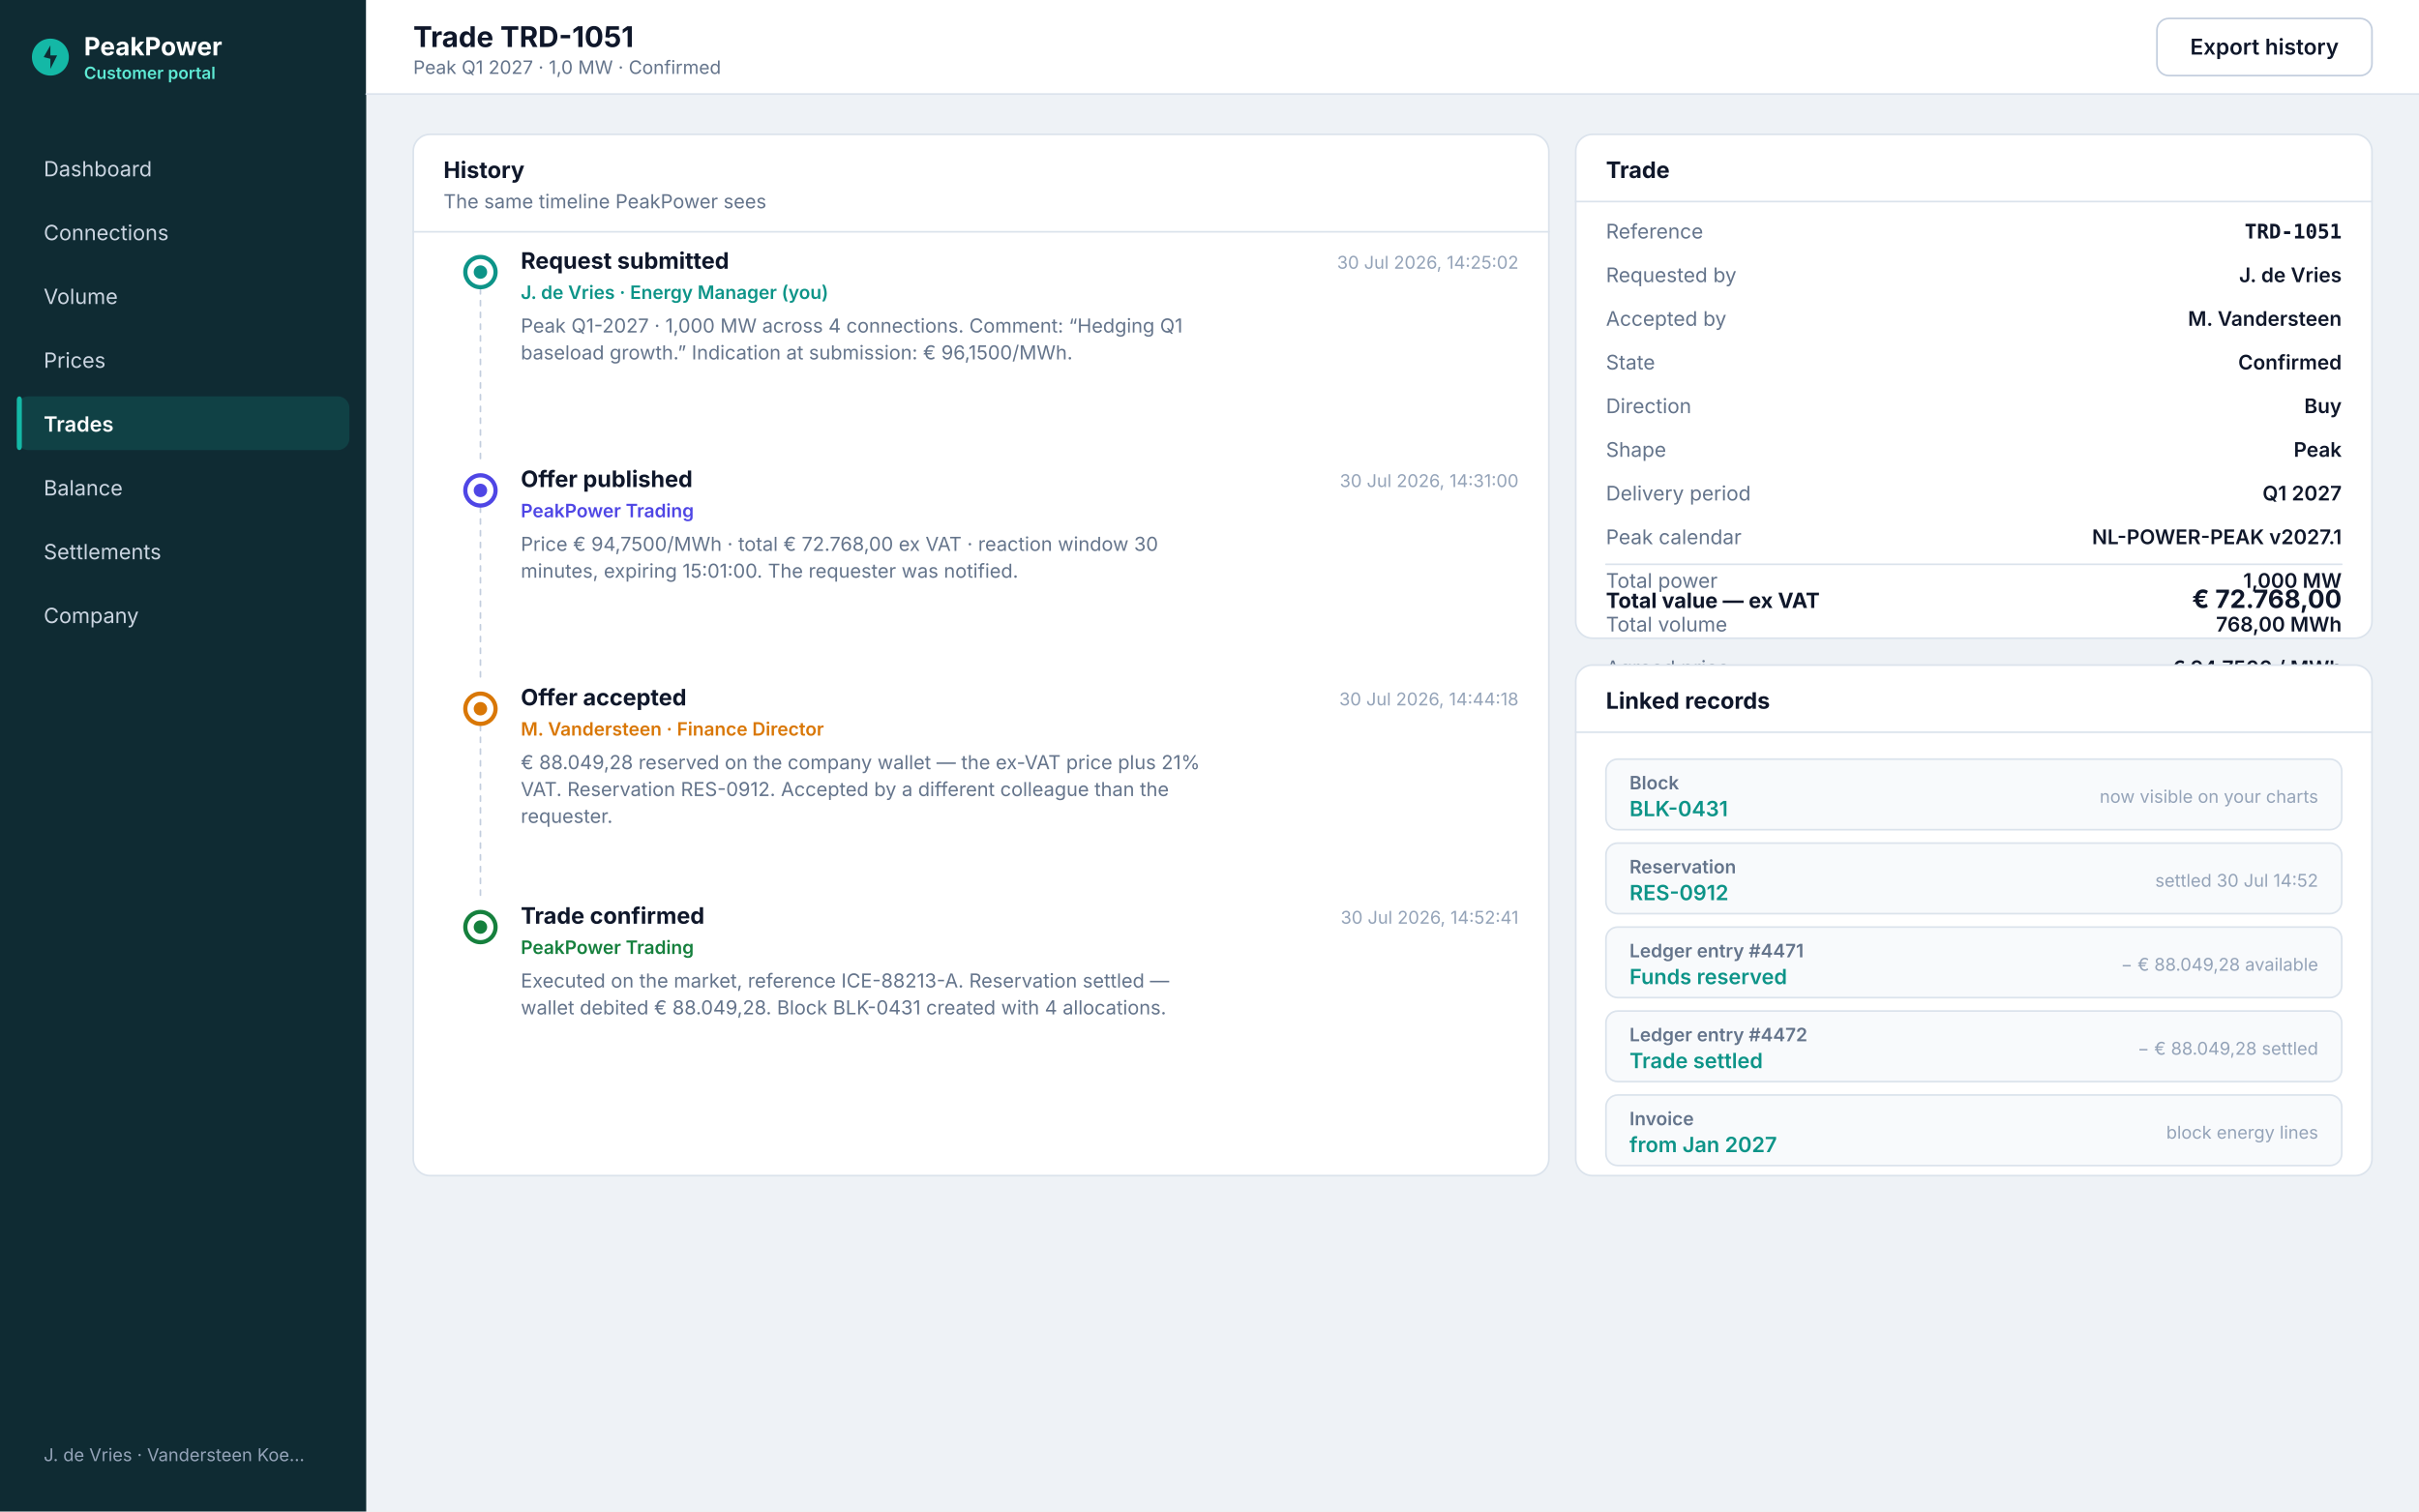
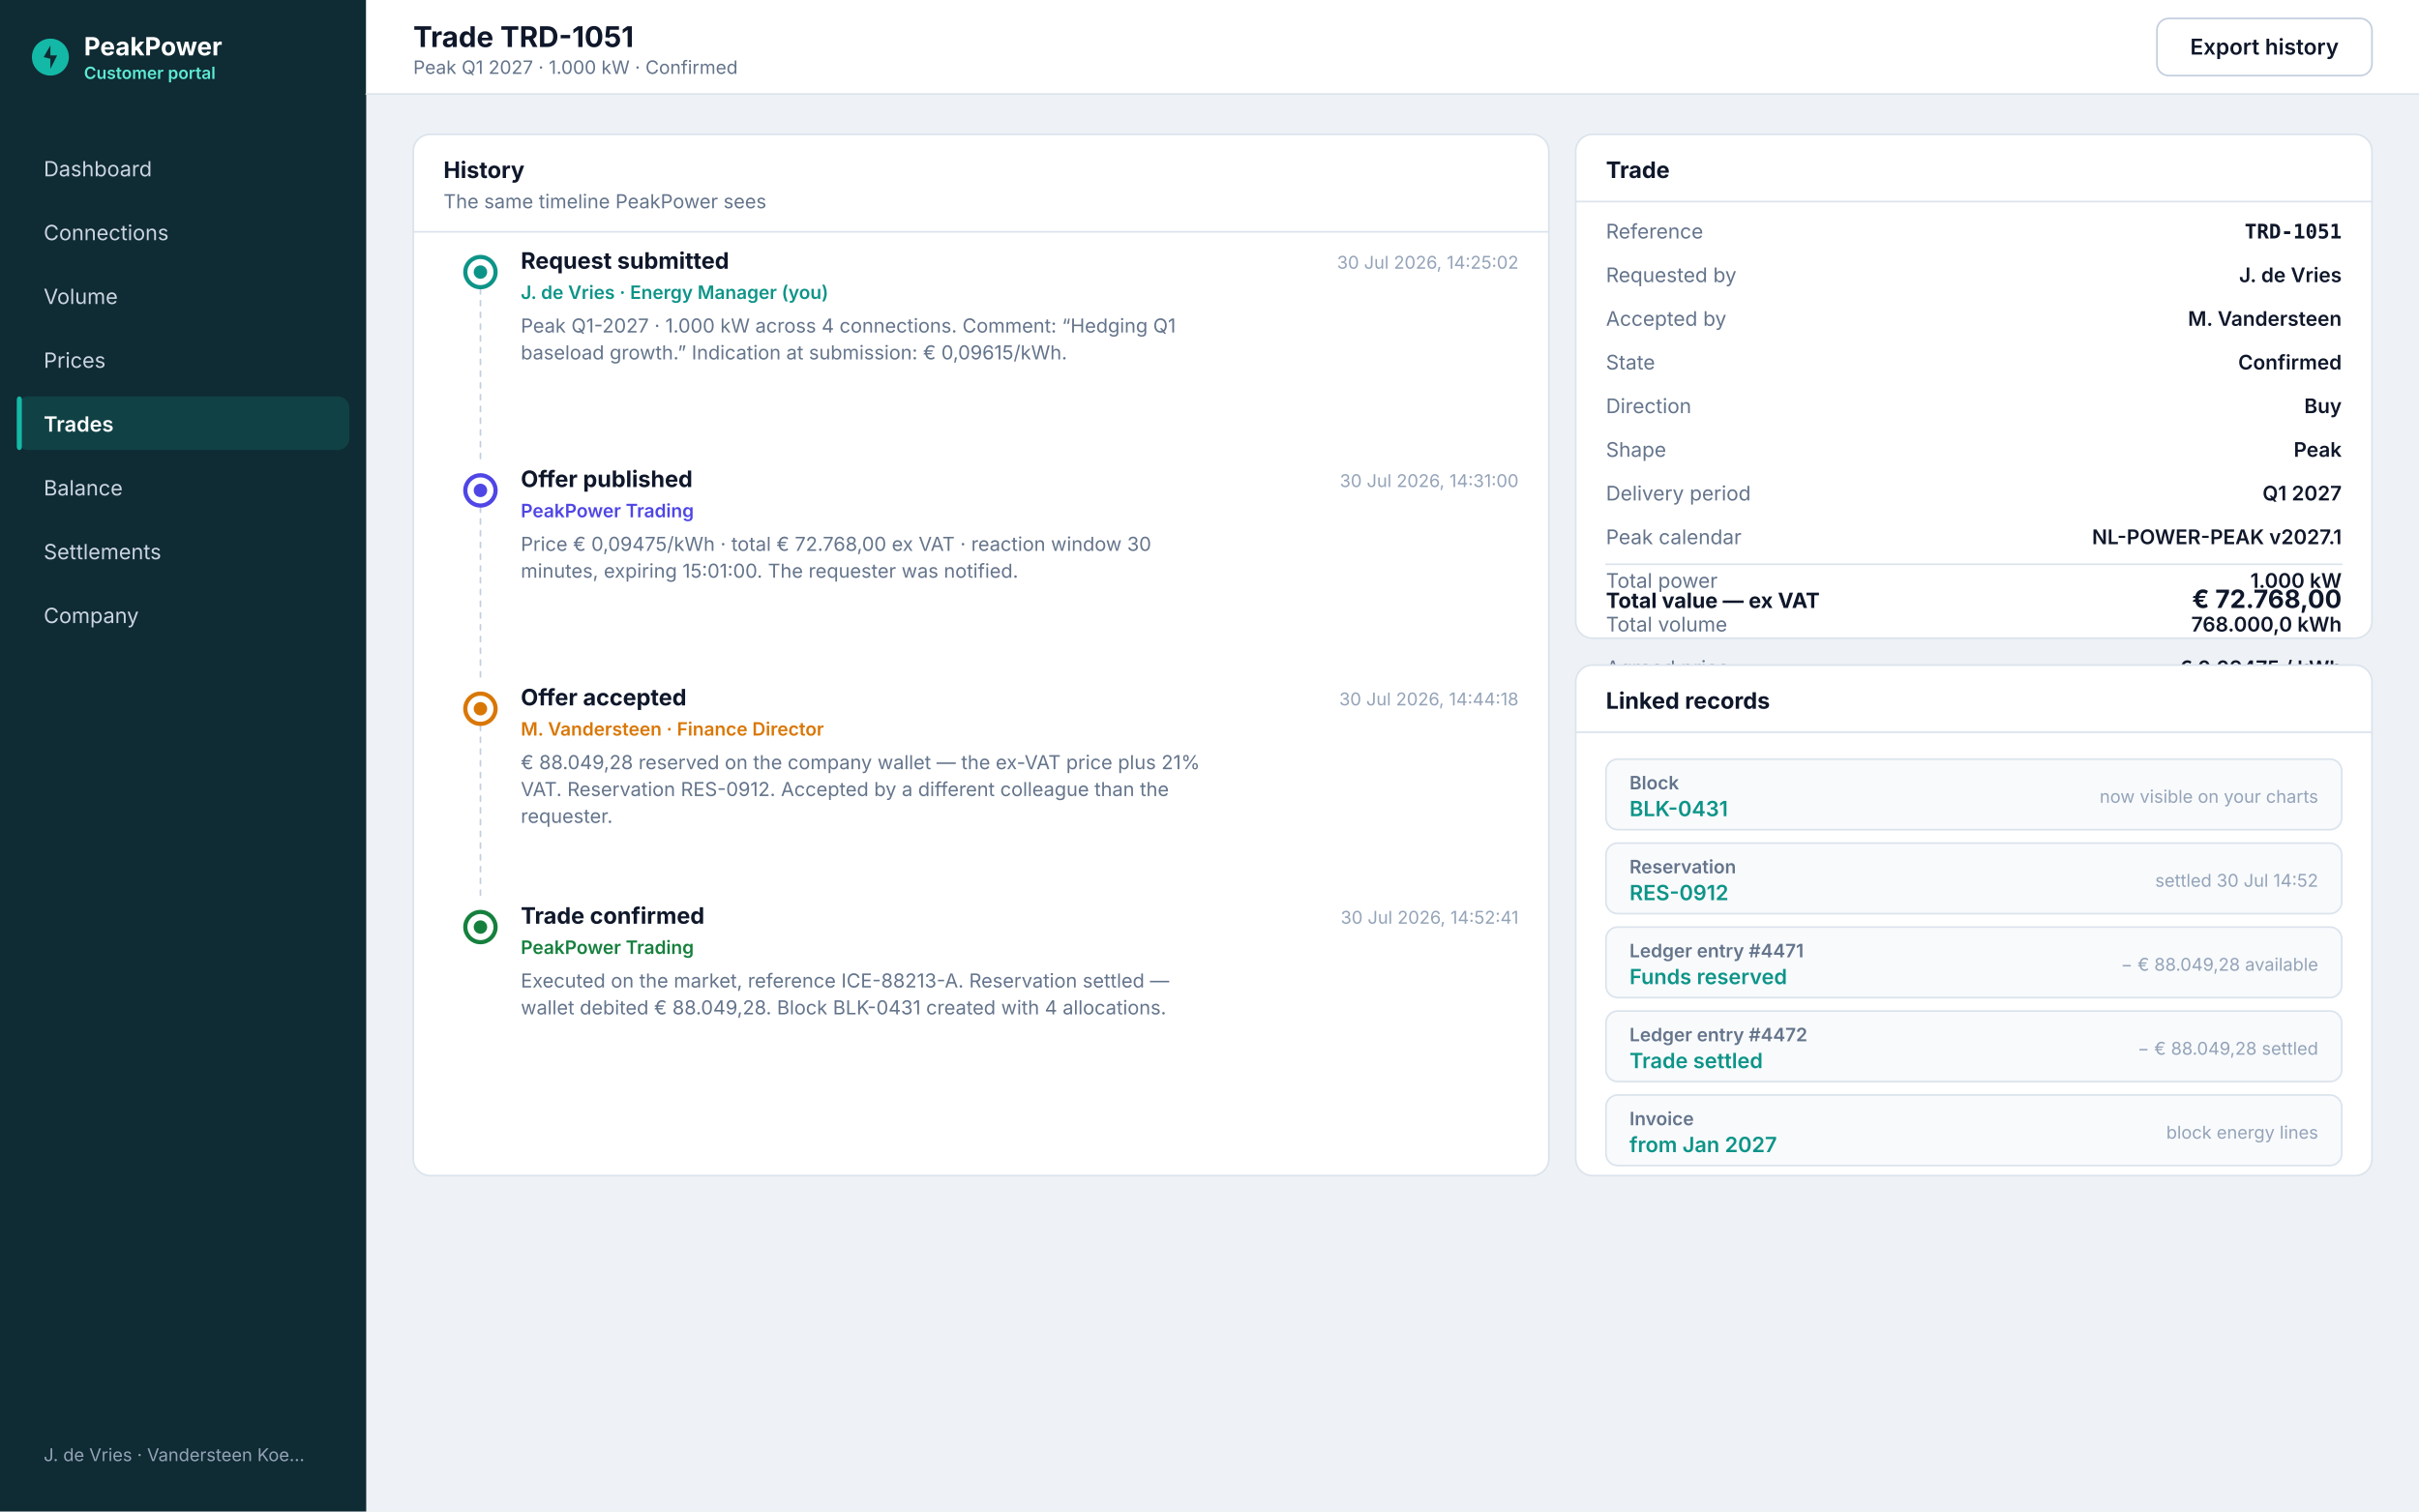
<svg xmlns="http://www.w3.org/2000/svg" viewBox="0 0 1440 900" width="1440" height="900" role="img" aria-label="Customer portal — trade history and audit timeline">
  <rect x="0" y="0" width="1440" height="900" rx="0" fill="#eef2f6" stroke="none" />
  <rect x="0" y="0" width="218" height="900" rx="0" fill="#0f2b33" stroke="none" />
  <g>
    <circle cx="30" cy="34" r="11" fill="#14b8a6" stroke="none" stroke-width="1" />
    <path d="M 26 34 L 30 27 L 30 33 L 34 33 L 30 41 L 30 35 Z" fill="#0f2b33" stroke="none" stroke-width="2" stroke-linejoin="round" stroke-linecap="round" />
  </g>
  <text x="50" y="33" font-family="Inter, 'Segoe UI', -apple-system, BlinkMacSystemFont, 'Helvetica Neue', Arial, sans-serif" font-size="15" fill="#ffffff" font-weight="700" text-anchor="start">PeakPower</text>
  <text x="50" y="47" font-family="Inter, 'Segoe UI', -apple-system, BlinkMacSystemFont, 'Helvetica Neue', Arial, sans-serif" font-size="10" fill="#5eead4" font-weight="600" text-anchor="start">Customer portal</text>
  <text x="26" y="105" font-family="Inter, 'Segoe UI', -apple-system, BlinkMacSystemFont, 'Helvetica Neue', Arial, sans-serif" font-size="12.5" fill="#cbd5e1" font-weight="400" text-anchor="start">Dashboard</text>
  <text x="26" y="143" font-family="Inter, 'Segoe UI', -apple-system, BlinkMacSystemFont, 'Helvetica Neue', Arial, sans-serif" font-size="12.5" fill="#cbd5e1" font-weight="400" text-anchor="start">Connections</text>
  <text x="26" y="181" font-family="Inter, 'Segoe UI', -apple-system, BlinkMacSystemFont, 'Helvetica Neue', Arial, sans-serif" font-size="12.5" fill="#cbd5e1" font-weight="400" text-anchor="start">Volume</text>
  <text x="26" y="219" font-family="Inter, 'Segoe UI', -apple-system, BlinkMacSystemFont, 'Helvetica Neue', Arial, sans-serif" font-size="12.5" fill="#cbd5e1" font-weight="400" text-anchor="start">Prices</text>
  <rect x="10" y="236" width="198" height="32" rx="7" fill="rgba(20,184,166,0.16)" stroke="none" />
  <rect x="10" y="236" width="3" height="32" rx="2" fill="#14b8a6" stroke="none" />
  <text x="26" y="257" font-family="Inter, 'Segoe UI', -apple-system, BlinkMacSystemFont, 'Helvetica Neue', Arial, sans-serif" font-size="12.5" fill="#ffffff" font-weight="600" text-anchor="start">Trades</text>
  <text x="26" y="295" font-family="Inter, 'Segoe UI', -apple-system, BlinkMacSystemFont, 'Helvetica Neue', Arial, sans-serif" font-size="12.5" fill="#cbd5e1" font-weight="400" text-anchor="start">Balance</text>
  <text x="26" y="333" font-family="Inter, 'Segoe UI', -apple-system, BlinkMacSystemFont, 'Helvetica Neue', Arial, sans-serif" font-size="12.5" fill="#cbd5e1" font-weight="400" text-anchor="start">Settlements</text>
  <text x="26" y="371" font-family="Inter, 'Segoe UI', -apple-system, BlinkMacSystemFont, 'Helvetica Neue', Arial, sans-serif" font-size="12.5" fill="#cbd5e1" font-weight="400" text-anchor="start">Company</text>
  <text x="26" y="870" font-family="Inter, 'Segoe UI', -apple-system, BlinkMacSystemFont, 'Helvetica Neue', Arial, sans-serif" font-size="10.5" fill="#94a3b8" font-weight="400" text-anchor="start">J. de Vries · Vandersteen Koe…</text>
  <rect x="218" y="0" width="1222" height="56" rx="0" fill="#ffffff" stroke="none" />
  <line x1="218" y1="56" x2="1440" y2="56" stroke="#dbe3ec" stroke-width="1" stroke-linecap="round" />
  <text x="246" y="28" font-family="Inter, 'Segoe UI', -apple-system, BlinkMacSystemFont, 'Helvetica Neue', Arial, sans-serif" font-size="17" fill="#0f172a" font-weight="700" text-anchor="start">Trade TRD-1051</text>
-   <text x="246" y="44" font-family="Inter, 'Segoe UI', -apple-system, BlinkMacSystemFont, 'Helvetica Neue', Arial, sans-serif" font-size="11" fill="#64748b" font-weight="400" text-anchor="start">Peak Q1 2027 · 1,0 MW · Confirmed</text>
+   <text x="246" y="44" font-family="Inter, 'Segoe UI', -apple-system, BlinkMacSystemFont, 'Helvetica Neue', Arial, sans-serif" font-size="11" fill="#64748b" font-weight="400" text-anchor="start">Peak Q1 2027 · 1.000 kW · Confirmed</text>
  <rect x="1284" y="11" width="128" height="34" rx="7" fill="#ffffff" stroke="#c3cede" stroke-width="1" />
  <text x="1348" y="32.5" font-family="Inter, 'Segoe UI', -apple-system, BlinkMacSystemFont, 'Helvetica Neue', Arial, sans-serif" font-size="13" fill="#0f172a" font-weight="600" text-anchor="middle">Export history</text>
  <rect x="246" y="80" width="676" height="620" rx="10" fill="#ffffff" stroke="#dbe3ec" stroke-width="1" />
  <text x="264" y="106" font-family="Inter, 'Segoe UI', -apple-system, BlinkMacSystemFont, 'Helvetica Neue', Arial, sans-serif" font-size="13.5" fill="#0f172a" font-weight="700" text-anchor="start">History</text>
  <text x="264" y="124" font-family="Inter, 'Segoe UI', -apple-system, BlinkMacSystemFont, 'Helvetica Neue', Arial, sans-serif" font-size="11.5" fill="#64748b" font-weight="400" text-anchor="start">The same timeline PeakPower sees</text>
  <line x1="246" y1="138" x2="922" y2="138" stroke="#dbe3ec" stroke-width="1" stroke-linecap="round" />
  <line x1="286" y1="172" x2="286" y2="276" stroke="#c3cede" stroke-width="1" stroke-dasharray="3 4" stroke-linecap="round" />
  <circle cx="286" cy="162" r="9" fill="#fff" stroke="#0d9488" stroke-width="2.5" />
  <circle cx="286" cy="162" r="4" fill="#0d9488" stroke="none" stroke-width="1" />
  <text x="310" y="160" font-family="Inter, 'Segoe UI', -apple-system, BlinkMacSystemFont, 'Helvetica Neue', Arial, sans-serif" font-size="13.5" fill="#0f172a" font-weight="700" text-anchor="start">Request submitted</text>
  <text x="904" y="160" font-family="Inter, 'Segoe UI', -apple-system, BlinkMacSystemFont, 'Helvetica Neue', Arial, sans-serif" font-size="10.5" fill="#94a3b8" font-weight="400" text-anchor="end">30 Jul 2026, 14:25:02</text>
  <text x="310" y="178" font-family="Inter, 'Segoe UI', -apple-system, BlinkMacSystemFont, 'Helvetica Neue', Arial, sans-serif" font-size="11" fill="#0d9488" font-weight="600" text-anchor="start">J. de Vries · Energy Manager (you)</text>
-   <text x="310" y="198" font-family="Inter, 'Segoe UI', -apple-system, BlinkMacSystemFont, 'Helvetica Neue', Arial, sans-serif" font-size="11.5" fill="#64748b" font-weight="400" text-anchor="start">Peak Q1-2027 · 1,000 MW across 4 connections. Comment: “Hedging Q1</text>
-   <text x="310" y="214" font-family="Inter, 'Segoe UI', -apple-system, BlinkMacSystemFont, 'Helvetica Neue', Arial, sans-serif" font-size="11.5" fill="#64748b" font-weight="400" text-anchor="start">baseload growth.” Indication at submission: € 96,1500/MWh.</text>
+   <text x="310" y="198" font-family="Inter, 'Segoe UI', -apple-system, BlinkMacSystemFont, 'Helvetica Neue', Arial, sans-serif" font-size="11.5" fill="#64748b" font-weight="400" text-anchor="start">Peak Q1-2027 · 1.000 kW across 4 connections. Comment: “Hedging Q1</text>
+   <text x="310" y="214" font-family="Inter, 'Segoe UI', -apple-system, BlinkMacSystemFont, 'Helvetica Neue', Arial, sans-serif" font-size="11.5" fill="#64748b" font-weight="400" text-anchor="start">baseload growth.” Indication at submission: € 0,09615/kWh.</text>
  <line x1="286" y1="302" x2="286" y2="406" stroke="#c3cede" stroke-width="1" stroke-dasharray="3 4" stroke-linecap="round" />
  <circle cx="286" cy="292" r="9" fill="#fff" stroke="#4f46e5" stroke-width="2.5" />
  <circle cx="286" cy="292" r="4" fill="#4f46e5" stroke="none" stroke-width="1" />
  <text x="310" y="290" font-family="Inter, 'Segoe UI', -apple-system, BlinkMacSystemFont, 'Helvetica Neue', Arial, sans-serif" font-size="13.5" fill="#0f172a" font-weight="700" text-anchor="start">Offer published</text>
  <text x="904" y="290" font-family="Inter, 'Segoe UI', -apple-system, BlinkMacSystemFont, 'Helvetica Neue', Arial, sans-serif" font-size="10.5" fill="#94a3b8" font-weight="400" text-anchor="end">30 Jul 2026, 14:31:00</text>
  <text x="310" y="308" font-family="Inter, 'Segoe UI', -apple-system, BlinkMacSystemFont, 'Helvetica Neue', Arial, sans-serif" font-size="11" fill="#4f46e5" font-weight="600" text-anchor="start">PeakPower Trading</text>
-   <text x="310" y="328" font-family="Inter, 'Segoe UI', -apple-system, BlinkMacSystemFont, 'Helvetica Neue', Arial, sans-serif" font-size="11.5" fill="#64748b" font-weight="400" text-anchor="start">Price € 94,7500/MWh · total € 72.768,00 ex VAT · reaction window 30</text>
+   <text x="310" y="328" font-family="Inter, 'Segoe UI', -apple-system, BlinkMacSystemFont, 'Helvetica Neue', Arial, sans-serif" font-size="11.5" fill="#64748b" font-weight="400" text-anchor="start">Price € 0,09475/kWh · total € 72.768,00 ex VAT · reaction window 30</text>
  <text x="310" y="344" font-family="Inter, 'Segoe UI', -apple-system, BlinkMacSystemFont, 'Helvetica Neue', Arial, sans-serif" font-size="11.5" fill="#64748b" font-weight="400" text-anchor="start">minutes, expiring 15:01:00. The requester was notified.</text>
  <line x1="286" y1="432" x2="286" y2="536" stroke="#c3cede" stroke-width="1" stroke-dasharray="3 4" stroke-linecap="round" />
  <circle cx="286" cy="422" r="9" fill="#fff" stroke="#d97706" stroke-width="2.5" />
  <circle cx="286" cy="422" r="4" fill="#d97706" stroke="none" stroke-width="1" />
  <text x="310" y="420" font-family="Inter, 'Segoe UI', -apple-system, BlinkMacSystemFont, 'Helvetica Neue', Arial, sans-serif" font-size="13.5" fill="#0f172a" font-weight="700" text-anchor="start">Offer accepted</text>
  <text x="904" y="420" font-family="Inter, 'Segoe UI', -apple-system, BlinkMacSystemFont, 'Helvetica Neue', Arial, sans-serif" font-size="10.5" fill="#94a3b8" font-weight="400" text-anchor="end">30 Jul 2026, 14:44:18</text>
  <text x="310" y="438" font-family="Inter, 'Segoe UI', -apple-system, BlinkMacSystemFont, 'Helvetica Neue', Arial, sans-serif" font-size="11" fill="#d97706" font-weight="600" text-anchor="start">M. Vandersteen · Finance Director</text>
  <text x="310" y="458" font-family="Inter, 'Segoe UI', -apple-system, BlinkMacSystemFont, 'Helvetica Neue', Arial, sans-serif" font-size="11.5" fill="#64748b" font-weight="400" text-anchor="start">€ 88.049,28 reserved on the company wallet — the ex-VAT price plus 21%</text>
  <text x="310" y="474" font-family="Inter, 'Segoe UI', -apple-system, BlinkMacSystemFont, 'Helvetica Neue', Arial, sans-serif" font-size="11.5" fill="#64748b" font-weight="400" text-anchor="start">VAT. Reservation RES-0912. Accepted by a different colleague than the</text>
  <text x="310" y="490" font-family="Inter, 'Segoe UI', -apple-system, BlinkMacSystemFont, 'Helvetica Neue', Arial, sans-serif" font-size="11.5" fill="#64748b" font-weight="400" text-anchor="start">requester.</text>
  <circle cx="286" cy="552" r="9" fill="#fff" stroke="#15803d" stroke-width="2.5" />
  <circle cx="286" cy="552" r="4" fill="#15803d" stroke="none" stroke-width="1" />
  <text x="310" y="550" font-family="Inter, 'Segoe UI', -apple-system, BlinkMacSystemFont, 'Helvetica Neue', Arial, sans-serif" font-size="13.5" fill="#0f172a" font-weight="700" text-anchor="start">Trade confirmed</text>
  <text x="904" y="550" font-family="Inter, 'Segoe UI', -apple-system, BlinkMacSystemFont, 'Helvetica Neue', Arial, sans-serif" font-size="10.5" fill="#94a3b8" font-weight="400" text-anchor="end">30 Jul 2026, 14:52:41</text>
  <text x="310" y="568" font-family="Inter, 'Segoe UI', -apple-system, BlinkMacSystemFont, 'Helvetica Neue', Arial, sans-serif" font-size="11" fill="#15803d" font-weight="600" text-anchor="start">PeakPower Trading</text>
  <text x="310" y="588" font-family="Inter, 'Segoe UI', -apple-system, BlinkMacSystemFont, 'Helvetica Neue', Arial, sans-serif" font-size="11.5" fill="#64748b" font-weight="400" text-anchor="start">Executed on the market, reference ICE-88213-A. Reservation settled —</text>
  <text x="310" y="604" font-family="Inter, 'Segoe UI', -apple-system, BlinkMacSystemFont, 'Helvetica Neue', Arial, sans-serif" font-size="11.5" fill="#64748b" font-weight="400" text-anchor="start">wallet debited € 88.049,28. Block BLK-0431 created with 4 allocations.</text>
  <rect x="938" y="80" width="474" height="300" rx="10" fill="#ffffff" stroke="#dbe3ec" stroke-width="1" />
  <text x="956" y="106" font-family="Inter, 'Segoe UI', -apple-system, BlinkMacSystemFont, 'Helvetica Neue', Arial, sans-serif" font-size="13.5" fill="#0f172a" font-weight="700" text-anchor="start">Trade</text>
  <line x1="938" y1="120" x2="1412" y2="120" stroke="#dbe3ec" stroke-width="1" stroke-linecap="round" />
  <text x="956" y="142" font-family="Inter, 'Segoe UI', -apple-system, BlinkMacSystemFont, 'Helvetica Neue', Arial, sans-serif" font-size="12" fill="#64748b" font-weight="400" text-anchor="start">Reference</text>
  <text x="1394" y="142" font-family="'SF Mono', 'Cascadia Mono', Menlo, Consolas, monospace" font-size="12" fill="#0f172a" font-weight="600" text-anchor="end">TRD-1051</text>
  <text x="956" y="168" font-family="Inter, 'Segoe UI', -apple-system, BlinkMacSystemFont, 'Helvetica Neue', Arial, sans-serif" font-size="12" fill="#64748b" font-weight="400" text-anchor="start">Requested by</text>
  <text x="1394" y="168" font-family="Inter, 'Segoe UI', -apple-system, BlinkMacSystemFont, 'Helvetica Neue', Arial, sans-serif" font-size="12" fill="#0f172a" font-weight="600" text-anchor="end">J. de Vries</text>
  <text x="956" y="194" font-family="Inter, 'Segoe UI', -apple-system, BlinkMacSystemFont, 'Helvetica Neue', Arial, sans-serif" font-size="12" fill="#64748b" font-weight="400" text-anchor="start">Accepted by</text>
  <text x="1394" y="194" font-family="Inter, 'Segoe UI', -apple-system, BlinkMacSystemFont, 'Helvetica Neue', Arial, sans-serif" font-size="12" fill="#0f172a" font-weight="600" text-anchor="end">M. Vandersteen</text>
  <text x="956" y="220" font-family="Inter, 'Segoe UI', -apple-system, BlinkMacSystemFont, 'Helvetica Neue', Arial, sans-serif" font-size="12" fill="#64748b" font-weight="400" text-anchor="start">State</text>
  <text x="1394" y="220" font-family="Inter, 'Segoe UI', -apple-system, BlinkMacSystemFont, 'Helvetica Neue', Arial, sans-serif" font-size="12" fill="#0f172a" font-weight="600" text-anchor="end">Confirmed</text>
  <text x="956" y="246" font-family="Inter, 'Segoe UI', -apple-system, BlinkMacSystemFont, 'Helvetica Neue', Arial, sans-serif" font-size="12" fill="#64748b" font-weight="400" text-anchor="start">Direction</text>
  <text x="1394" y="246" font-family="Inter, 'Segoe UI', -apple-system, BlinkMacSystemFont, 'Helvetica Neue', Arial, sans-serif" font-size="12" fill="#0f172a" font-weight="600" text-anchor="end">Buy</text>
  <text x="956" y="272" font-family="Inter, 'Segoe UI', -apple-system, BlinkMacSystemFont, 'Helvetica Neue', Arial, sans-serif" font-size="12" fill="#64748b" font-weight="400" text-anchor="start">Shape</text>
  <text x="1394" y="272" font-family="Inter, 'Segoe UI', -apple-system, BlinkMacSystemFont, 'Helvetica Neue', Arial, sans-serif" font-size="12" fill="#0f172a" font-weight="600" text-anchor="end">Peak</text>
  <text x="956" y="298" font-family="Inter, 'Segoe UI', -apple-system, BlinkMacSystemFont, 'Helvetica Neue', Arial, sans-serif" font-size="12" fill="#64748b" font-weight="400" text-anchor="start">Delivery period</text>
  <text x="1394" y="298" font-family="Inter, 'Segoe UI', -apple-system, BlinkMacSystemFont, 'Helvetica Neue', Arial, sans-serif" font-size="12" fill="#0f172a" font-weight="600" text-anchor="end">Q1 2027</text>
  <text x="956" y="324" font-family="Inter, 'Segoe UI', -apple-system, BlinkMacSystemFont, 'Helvetica Neue', Arial, sans-serif" font-size="12" fill="#64748b" font-weight="400" text-anchor="start">Peak calendar</text>
  <text x="1394" y="324" font-family="Inter, 'Segoe UI', -apple-system, BlinkMacSystemFont, 'Helvetica Neue', Arial, sans-serif" font-size="12" fill="#0f172a" font-weight="600" text-anchor="end">NL-POWER-PEAK v2027.1</text>
  <text x="956" y="350" font-family="Inter, 'Segoe UI', -apple-system, BlinkMacSystemFont, 'Helvetica Neue', Arial, sans-serif" font-size="12" fill="#64748b" font-weight="400" text-anchor="start">Total power</text>
-   <text x="1394" y="350" font-family="Inter, 'Segoe UI', -apple-system, BlinkMacSystemFont, 'Helvetica Neue', Arial, sans-serif" font-size="12" fill="#0f172a" font-weight="600" text-anchor="end">1,000 MW</text>
+   <text x="1394" y="350" font-family="Inter, 'Segoe UI', -apple-system, BlinkMacSystemFont, 'Helvetica Neue', Arial, sans-serif" font-size="12" fill="#0f172a" font-weight="600" text-anchor="end">1.000 kW</text>
  <text x="956" y="376" font-family="Inter, 'Segoe UI', -apple-system, BlinkMacSystemFont, 'Helvetica Neue', Arial, sans-serif" font-size="12" fill="#64748b" font-weight="400" text-anchor="start">Total volume</text>
-   <text x="1394" y="376" font-family="Inter, 'Segoe UI', -apple-system, BlinkMacSystemFont, 'Helvetica Neue', Arial, sans-serif" font-size="12" fill="#0f172a" font-weight="600" text-anchor="end">768,00 MWh</text>
+   <text x="1394" y="376" font-family="Inter, 'Segoe UI', -apple-system, BlinkMacSystemFont, 'Helvetica Neue', Arial, sans-serif" font-size="12" fill="#0f172a" font-weight="600" text-anchor="end">768.000,0 kWh</text>
  <text x="956" y="402" font-family="Inter, 'Segoe UI', -apple-system, BlinkMacSystemFont, 'Helvetica Neue', Arial, sans-serif" font-size="12" fill="#64748b" font-weight="400" text-anchor="start">Agreed price</text>
-   <text x="1394" y="402" font-family="Inter, 'Segoe UI', -apple-system, BlinkMacSystemFont, 'Helvetica Neue', Arial, sans-serif" font-size="12" fill="#0f172a" font-weight="600" text-anchor="end">€ 94,7500 / MWh</text>
+   <text x="1394" y="402" font-family="Inter, 'Segoe UI', -apple-system, BlinkMacSystemFont, 'Helvetica Neue', Arial, sans-serif" font-size="12" fill="#0f172a" font-weight="600" text-anchor="end">€ 0,09475 / kWh</text>
  <line x1="956" y1="336" x2="1394" y2="336" stroke="#dbe3ec" stroke-width="1" stroke-linecap="round" />
  <text x="956" y="362" font-family="Inter, 'Segoe UI', -apple-system, BlinkMacSystemFont, 'Helvetica Neue', Arial, sans-serif" font-size="12.5" fill="#0f172a" font-weight="700" text-anchor="start">Total value — ex VAT</text>
  <text x="1394" y="362" font-family="Inter, 'Segoe UI', -apple-system, BlinkMacSystemFont, 'Helvetica Neue', Arial, sans-serif" font-size="15" fill="#0f172a" font-weight="700" text-anchor="end">€ 72.768,00</text>
  <rect x="938" y="396" width="474" height="304" rx="10" fill="#ffffff" stroke="#dbe3ec" stroke-width="1" />
  <text x="956" y="422" font-family="Inter, 'Segoe UI', -apple-system, BlinkMacSystemFont, 'Helvetica Neue', Arial, sans-serif" font-size="13.5" fill="#0f172a" font-weight="700" text-anchor="start">Linked records</text>
  <line x1="938" y1="436" x2="1412" y2="436" stroke="#dbe3ec" stroke-width="1" stroke-linecap="round" />
  <rect x="956" y="452" width="438" height="42" rx="7" fill="#f8fafc" stroke="#dbe3ec" stroke-width="1" />
  <text x="970" y="470" font-family="Inter, 'Segoe UI', -apple-system, BlinkMacSystemFont, 'Helvetica Neue', Arial, sans-serif" font-size="11" fill="#64748b" font-weight="600" text-anchor="start">Block</text>
  <text x="970" y="486" font-family="Inter, 'Segoe UI', -apple-system, BlinkMacSystemFont, 'Helvetica Neue', Arial, sans-serif" font-size="12.5" fill="#0d9488" font-weight="600" text-anchor="start">BLK-0431</text>
  <text x="1380" y="478" font-family="Inter, 'Segoe UI', -apple-system, BlinkMacSystemFont, 'Helvetica Neue', Arial, sans-serif" font-size="10.5" fill="#94a3b8" font-weight="400" text-anchor="end">now visible on your charts</text>
  <rect x="956" y="502" width="438" height="42" rx="7" fill="#f8fafc" stroke="#dbe3ec" stroke-width="1" />
  <text x="970" y="520" font-family="Inter, 'Segoe UI', -apple-system, BlinkMacSystemFont, 'Helvetica Neue', Arial, sans-serif" font-size="11" fill="#64748b" font-weight="600" text-anchor="start">Reservation</text>
  <text x="970" y="536" font-family="Inter, 'Segoe UI', -apple-system, BlinkMacSystemFont, 'Helvetica Neue', Arial, sans-serif" font-size="12.5" fill="#0d9488" font-weight="600" text-anchor="start">RES-0912</text>
  <text x="1380" y="528" font-family="Inter, 'Segoe UI', -apple-system, BlinkMacSystemFont, 'Helvetica Neue', Arial, sans-serif" font-size="10.5" fill="#94a3b8" font-weight="400" text-anchor="end">settled 30 Jul 14:52</text>
  <rect x="956" y="552" width="438" height="42" rx="7" fill="#f8fafc" stroke="#dbe3ec" stroke-width="1" />
  <text x="970" y="570" font-family="Inter, 'Segoe UI', -apple-system, BlinkMacSystemFont, 'Helvetica Neue', Arial, sans-serif" font-size="11" fill="#64748b" font-weight="600" text-anchor="start">Ledger entry #4471</text>
  <text x="970" y="586" font-family="Inter, 'Segoe UI', -apple-system, BlinkMacSystemFont, 'Helvetica Neue', Arial, sans-serif" font-size="12.5" fill="#0d9488" font-weight="600" text-anchor="start">Funds reserved</text>
  <text x="1380" y="578" font-family="Inter, 'Segoe UI', -apple-system, BlinkMacSystemFont, 'Helvetica Neue', Arial, sans-serif" font-size="10.5" fill="#94a3b8" font-weight="400" text-anchor="end">− € 88.049,28 available</text>
  <rect x="956" y="602" width="438" height="42" rx="7" fill="#f8fafc" stroke="#dbe3ec" stroke-width="1" />
  <text x="970" y="620" font-family="Inter, 'Segoe UI', -apple-system, BlinkMacSystemFont, 'Helvetica Neue', Arial, sans-serif" font-size="11" fill="#64748b" font-weight="600" text-anchor="start">Ledger entry #4472</text>
  <text x="970" y="636" font-family="Inter, 'Segoe UI', -apple-system, BlinkMacSystemFont, 'Helvetica Neue', Arial, sans-serif" font-size="12.5" fill="#0d9488" font-weight="600" text-anchor="start">Trade settled</text>
  <text x="1380" y="628" font-family="Inter, 'Segoe UI', -apple-system, BlinkMacSystemFont, 'Helvetica Neue', Arial, sans-serif" font-size="10.5" fill="#94a3b8" font-weight="400" text-anchor="end">− € 88.049,28 settled</text>
  <rect x="956" y="652" width="438" height="42" rx="7" fill="#f8fafc" stroke="#dbe3ec" stroke-width="1" />
  <text x="970" y="670" font-family="Inter, 'Segoe UI', -apple-system, BlinkMacSystemFont, 'Helvetica Neue', Arial, sans-serif" font-size="11" fill="#64748b" font-weight="600" text-anchor="start">Invoice</text>
  <text x="970" y="686" font-family="Inter, 'Segoe UI', -apple-system, BlinkMacSystemFont, 'Helvetica Neue', Arial, sans-serif" font-size="12.5" fill="#0d9488" font-weight="600" text-anchor="start">from Jan 2027</text>
  <text x="1380" y="678" font-family="Inter, 'Segoe UI', -apple-system, BlinkMacSystemFont, 'Helvetica Neue', Arial, sans-serif" font-size="10.5" fill="#94a3b8" font-weight="400" text-anchor="end">block energy lines</text>
</svg>
